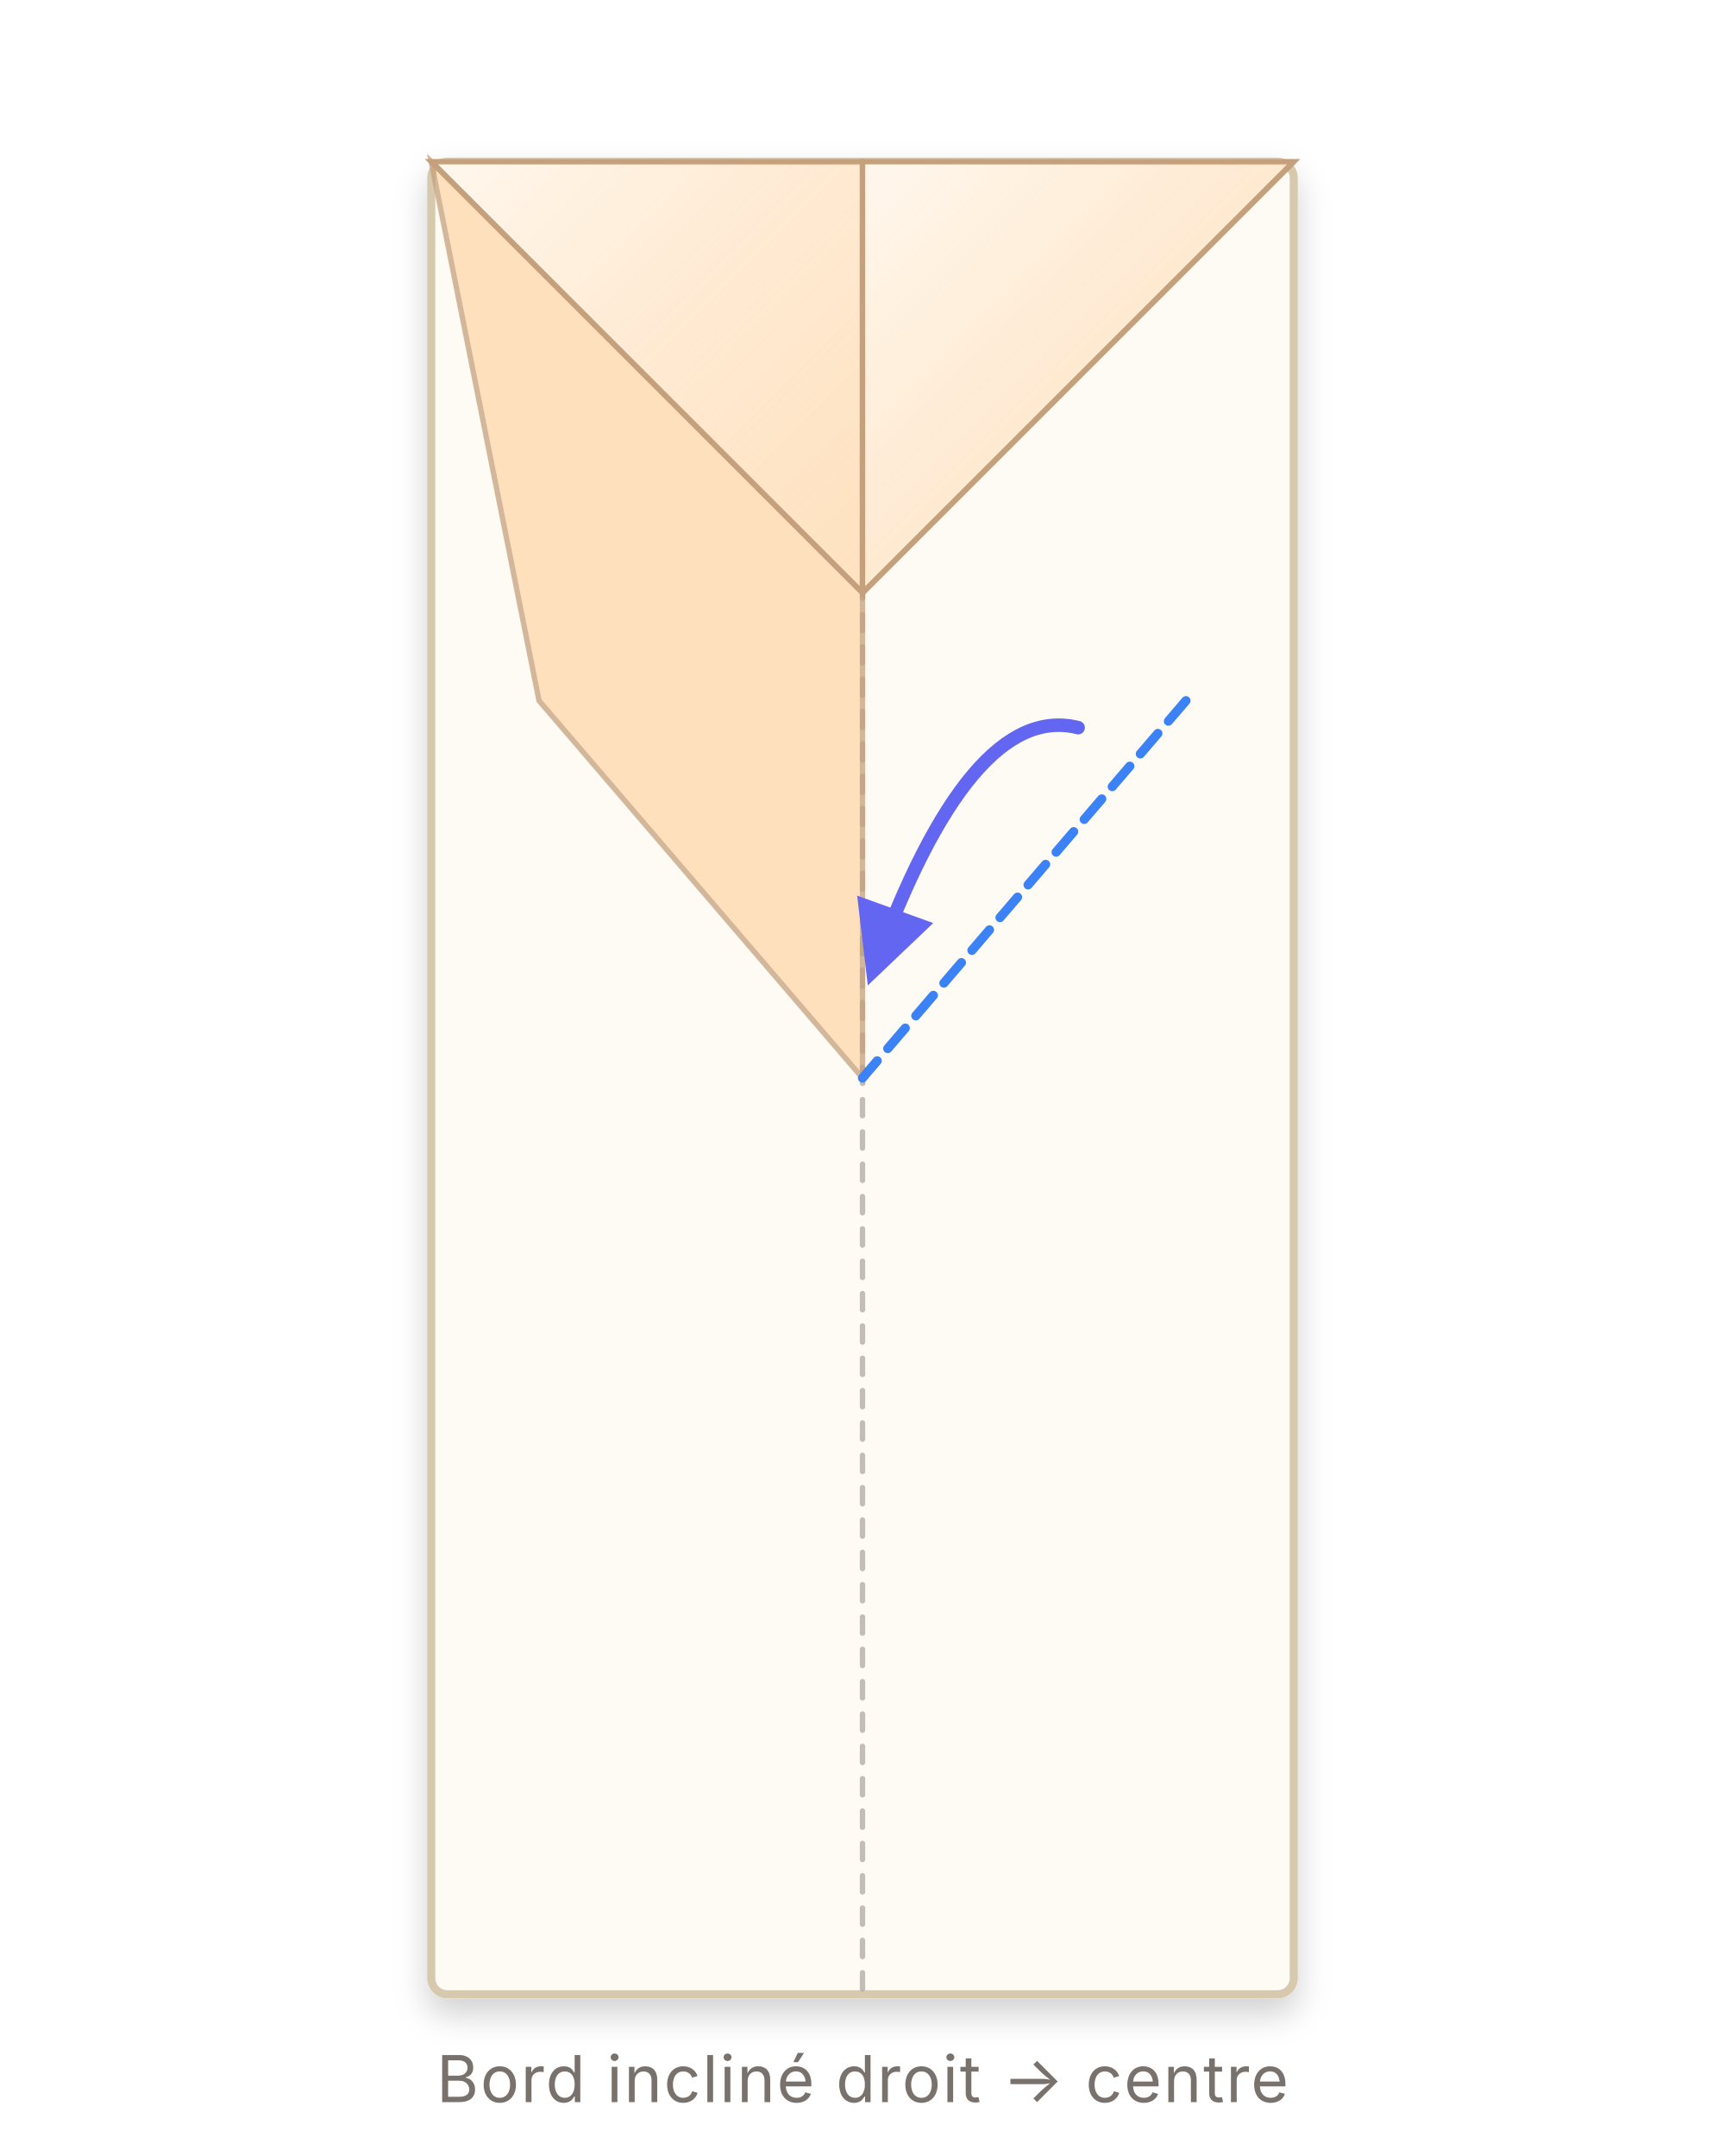
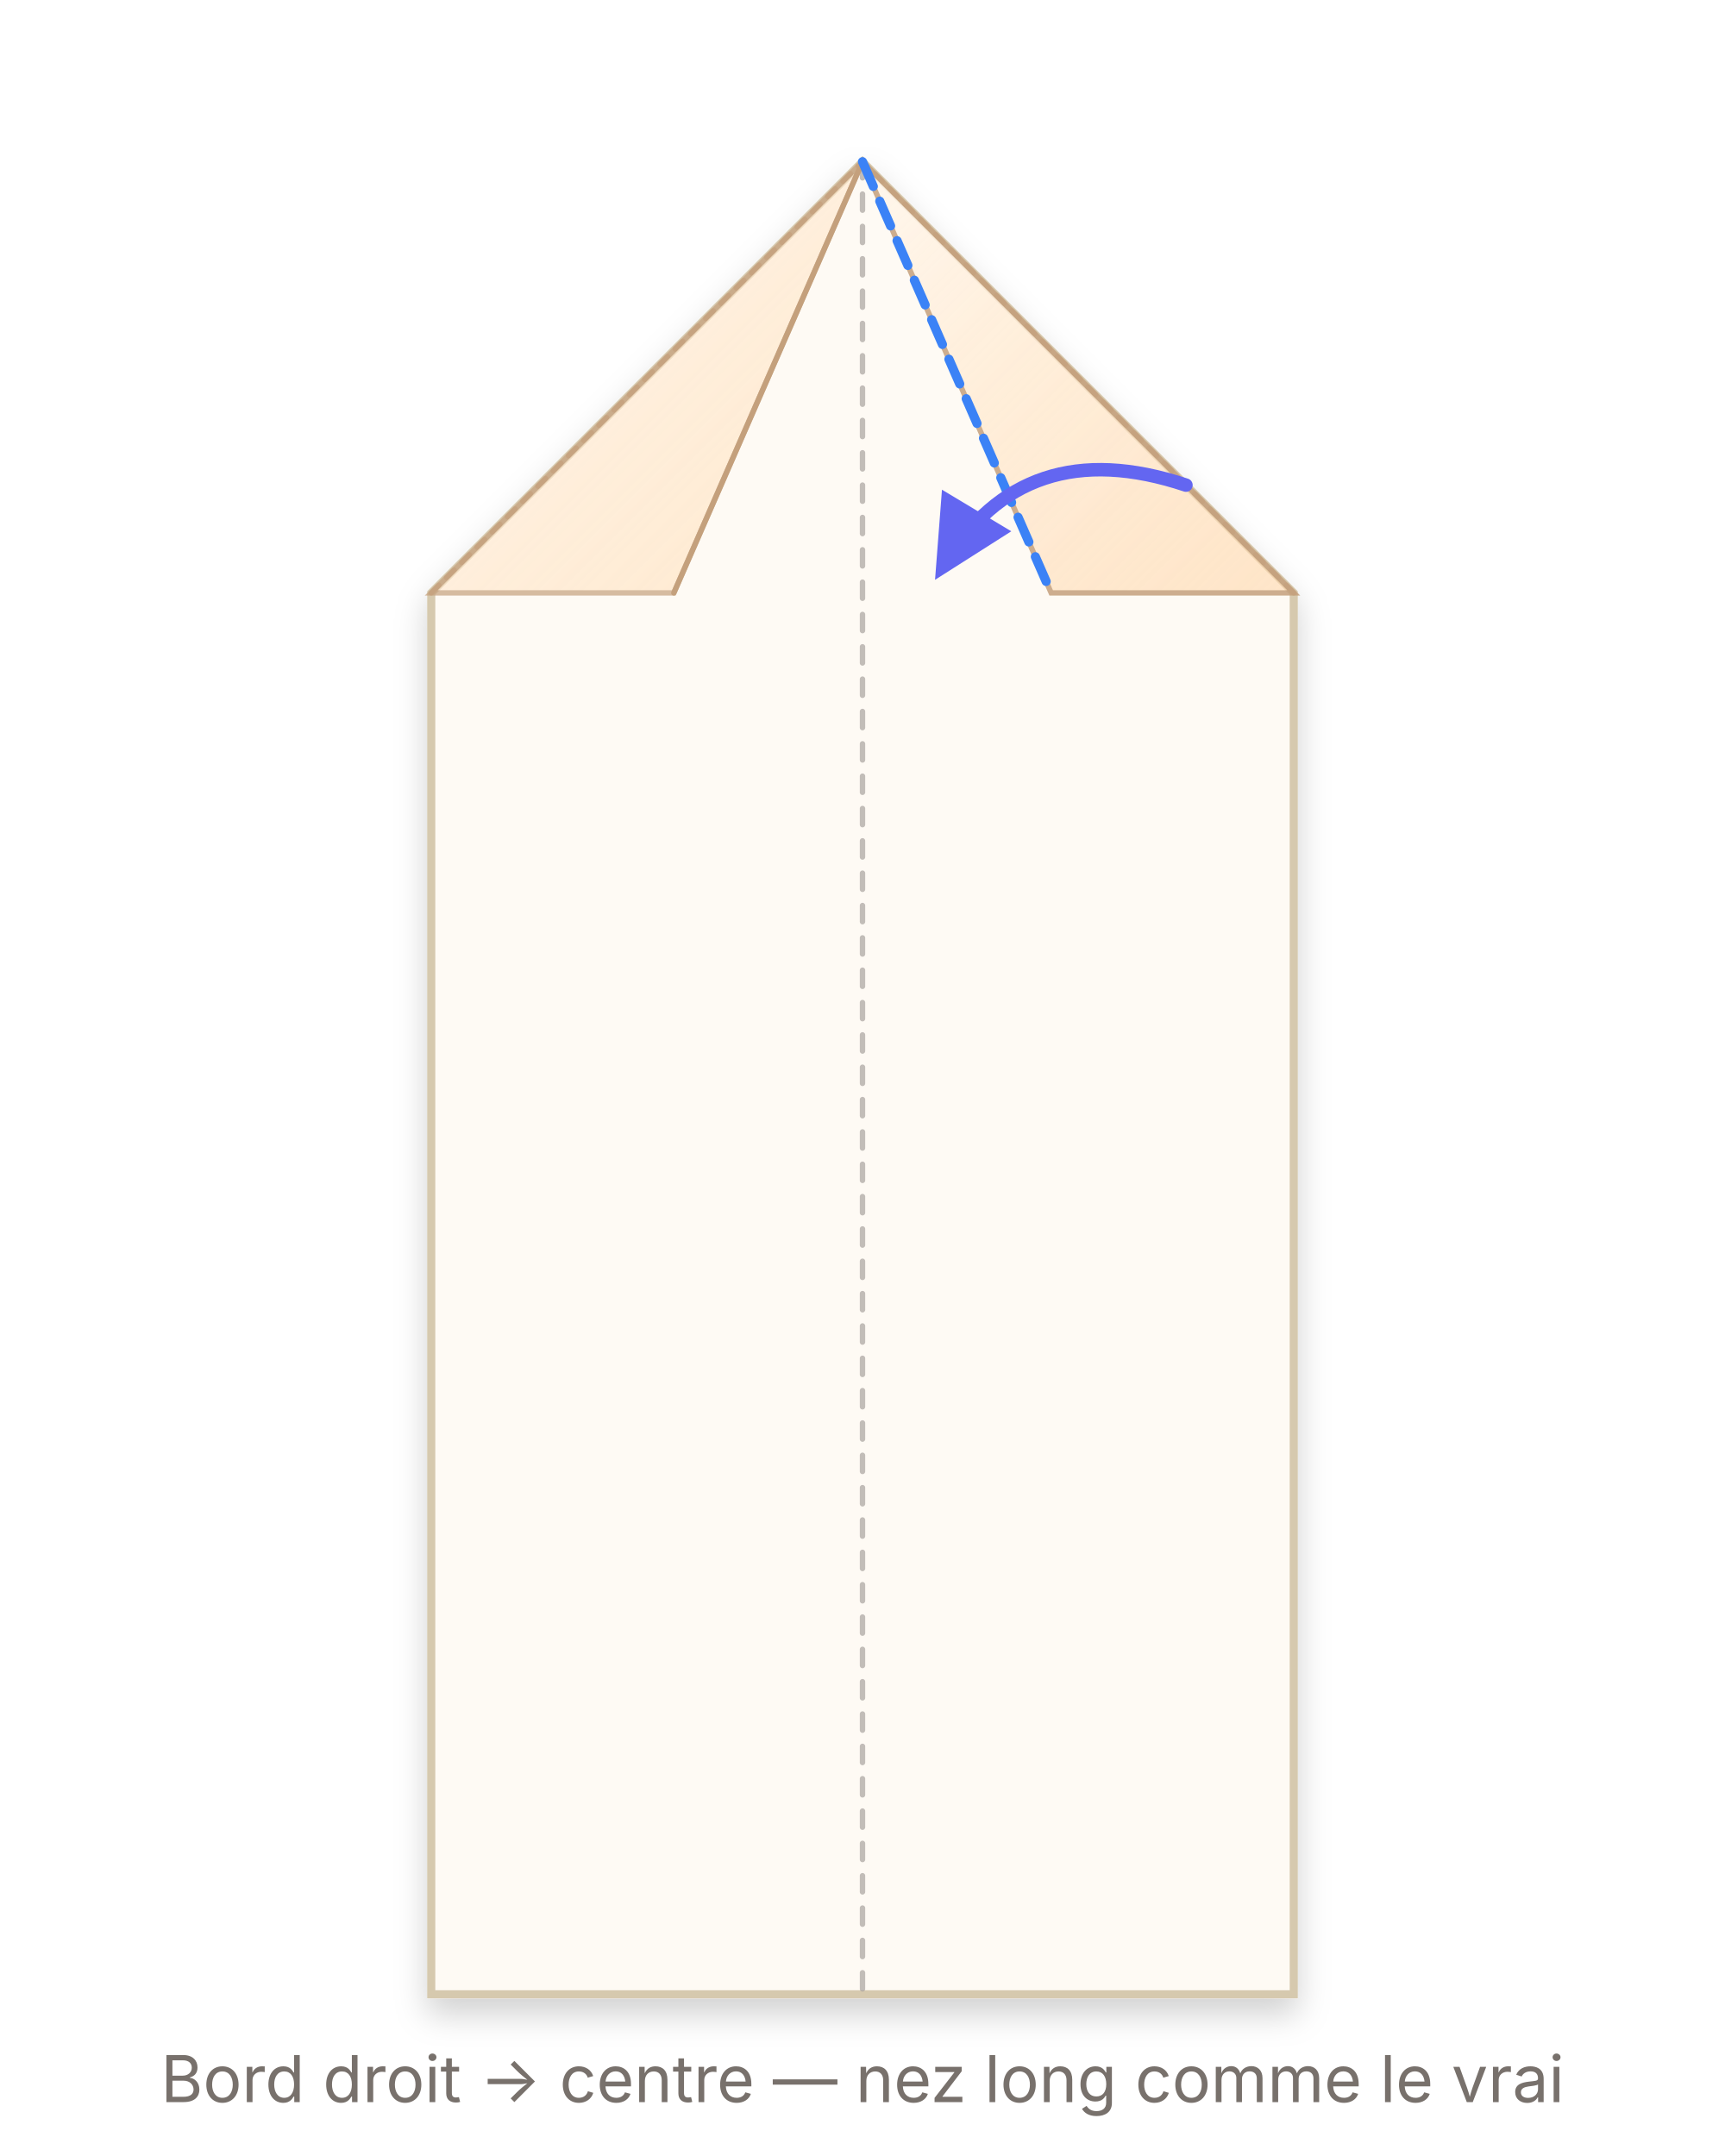
- <svg xmlns="http://www.w3.org/2000/svg" viewBox="0 0 320 400" fill="none" font-family="system-ui, -apple-system, sans-serif">
+ <svg xmlns="http://www.w3.org/2000/svg" viewBox="0 0 320 400" fill="none" font-family="system-ui,-apple-system,sans-serif">
  <defs>
    <filter id="ps" x="-10%" y="-10%" width="120%" height="120%">
      <feGaussianBlur in="SourceAlpha" stdDeviation="3" />
      <feOffset dx="0" dy="3" />
      <feComponentTransfer>
        <feFuncA type="linear" slope="0.18" />
      </feComponentTransfer>
      <feMerge>
        <feMergeNode />
        <feMergeNode in="SourceGraphic" />
      </feMerge>
    </filter>
    <marker id="arr" viewBox="0 0 10 10" refX="8" refY="5" markerWidth="6" markerHeight="6" orient="auto-start-reverse">
      <path d="M 0 0 L 10 5 L 0 10 z" fill="#6366f1" />
    </marker>
    <marker id="arrT" viewBox="0 0 10 10" refX="8" refY="5" markerWidth="6" markerHeight="6" orient="auto-start-reverse">
      <path d="M 0 0 L 10 5 L 0 10 z" fill="#14b8a6" />
    </marker>
    <linearGradient id="foldTri" x1="0" y1="0" x2="1" y2="1">
      <stop offset="0" stop-color="#fff7ed" />
      <stop offset="1" stop-color="#fed7aa" stop-opacity="0.7" />
    </linearGradient>
  </defs>
-   <rect x="80" y="30" width="160" height="340" rx="3" fill="#fefaf4" stroke="#d6c9ae" stroke-width="1.5" filter="url(#ps)" />
+   <polygon points="160,30 240,110 240,370 80,370 80,110" fill="#fefaf4" stroke="#d6c9ae" stroke-width="1.5" filter="url(#ps)" />
  <line x1="160" y1="30" x2="160" y2="370" stroke="#a8a29e" stroke-width="1" stroke-dasharray="3 3" stroke-linecap="round" opacity="0.7" />
-   <polygon points="80,30 160,30 160,110" fill="url(#foldTri)" stroke="#c4a07c" stroke-width="1" />
-   <polygon points="240,30 160,30 160,110" fill="url(#foldTri)" stroke="#c4a07c" stroke-width="1" />
-   <line x1="80" y1="30" x2="160" y2="110" stroke="#c4a07c" stroke-width="1" />
-   <line x1="240" y1="30" x2="160" y2="110" stroke="#c4a07c" stroke-width="1" />
-   <polygon points="80,30 160,110 160,200 100,130" fill="#fed7aa" stroke="#c4a07c" stroke-width="1" opacity="0.75" />
-   <line x1="220" y1="130" x2="160" y2="200" stroke="#3b82f6" stroke-width="1.7" stroke-dasharray="5 3" stroke-linecap="round" />
-   <path d="M 200 135 Q 180 130 162 180" stroke="#6366f1" stroke-width="2.5" stroke-linecap="round" fill="none" marker-end="url(#arr)" />
-   <text x="160" y="390" text-anchor="middle" font-size="12" fill="#78716c" letter-spacing="0.3">Bord incliné droit → centre</text>
+   <line x1="80" y1="110" x2="160" y2="30" stroke="#c4a07c" stroke-width="1" stroke-dasharray="2 2" stroke-linecap="round" opacity="0.7" />
+   <line x1="240" y1="110" x2="160" y2="30" stroke="#c4a07c" stroke-width="1" stroke-dasharray="2 2" stroke-linecap="round" opacity="0.7" />
+   <polygon points="160,30 80,110 125,110" fill="url(#foldTri)" stroke="#c4a07c" stroke-width="1" opacity="0.7" />
+   <line x1="160" y1="30" x2="125" y2="110" stroke="#c4a07c" stroke-width="1" stroke-linecap="round" />
+   <polygon points="160,30 240,110 195,110" fill="url(#foldTri)" stroke="#c4a07c" stroke-width="1" opacity="0.85" />
+   <line x1="160" y1="30" x2="195" y2="110" stroke="#3b82f6" stroke-width="1.7" stroke-dasharray="5 3" stroke-linecap="round" />
+   <path d="M 220 90 Q 190 80 175 105" stroke="#6366f1" stroke-width="2.5" stroke-linecap="round" fill="none" marker-end="url(#arr)" />
+   <text x="160" y="390" text-anchor="middle" font-size="12" fill="#78716c">Bord droit → centre — nez long comme le vrai</text>
</svg>
